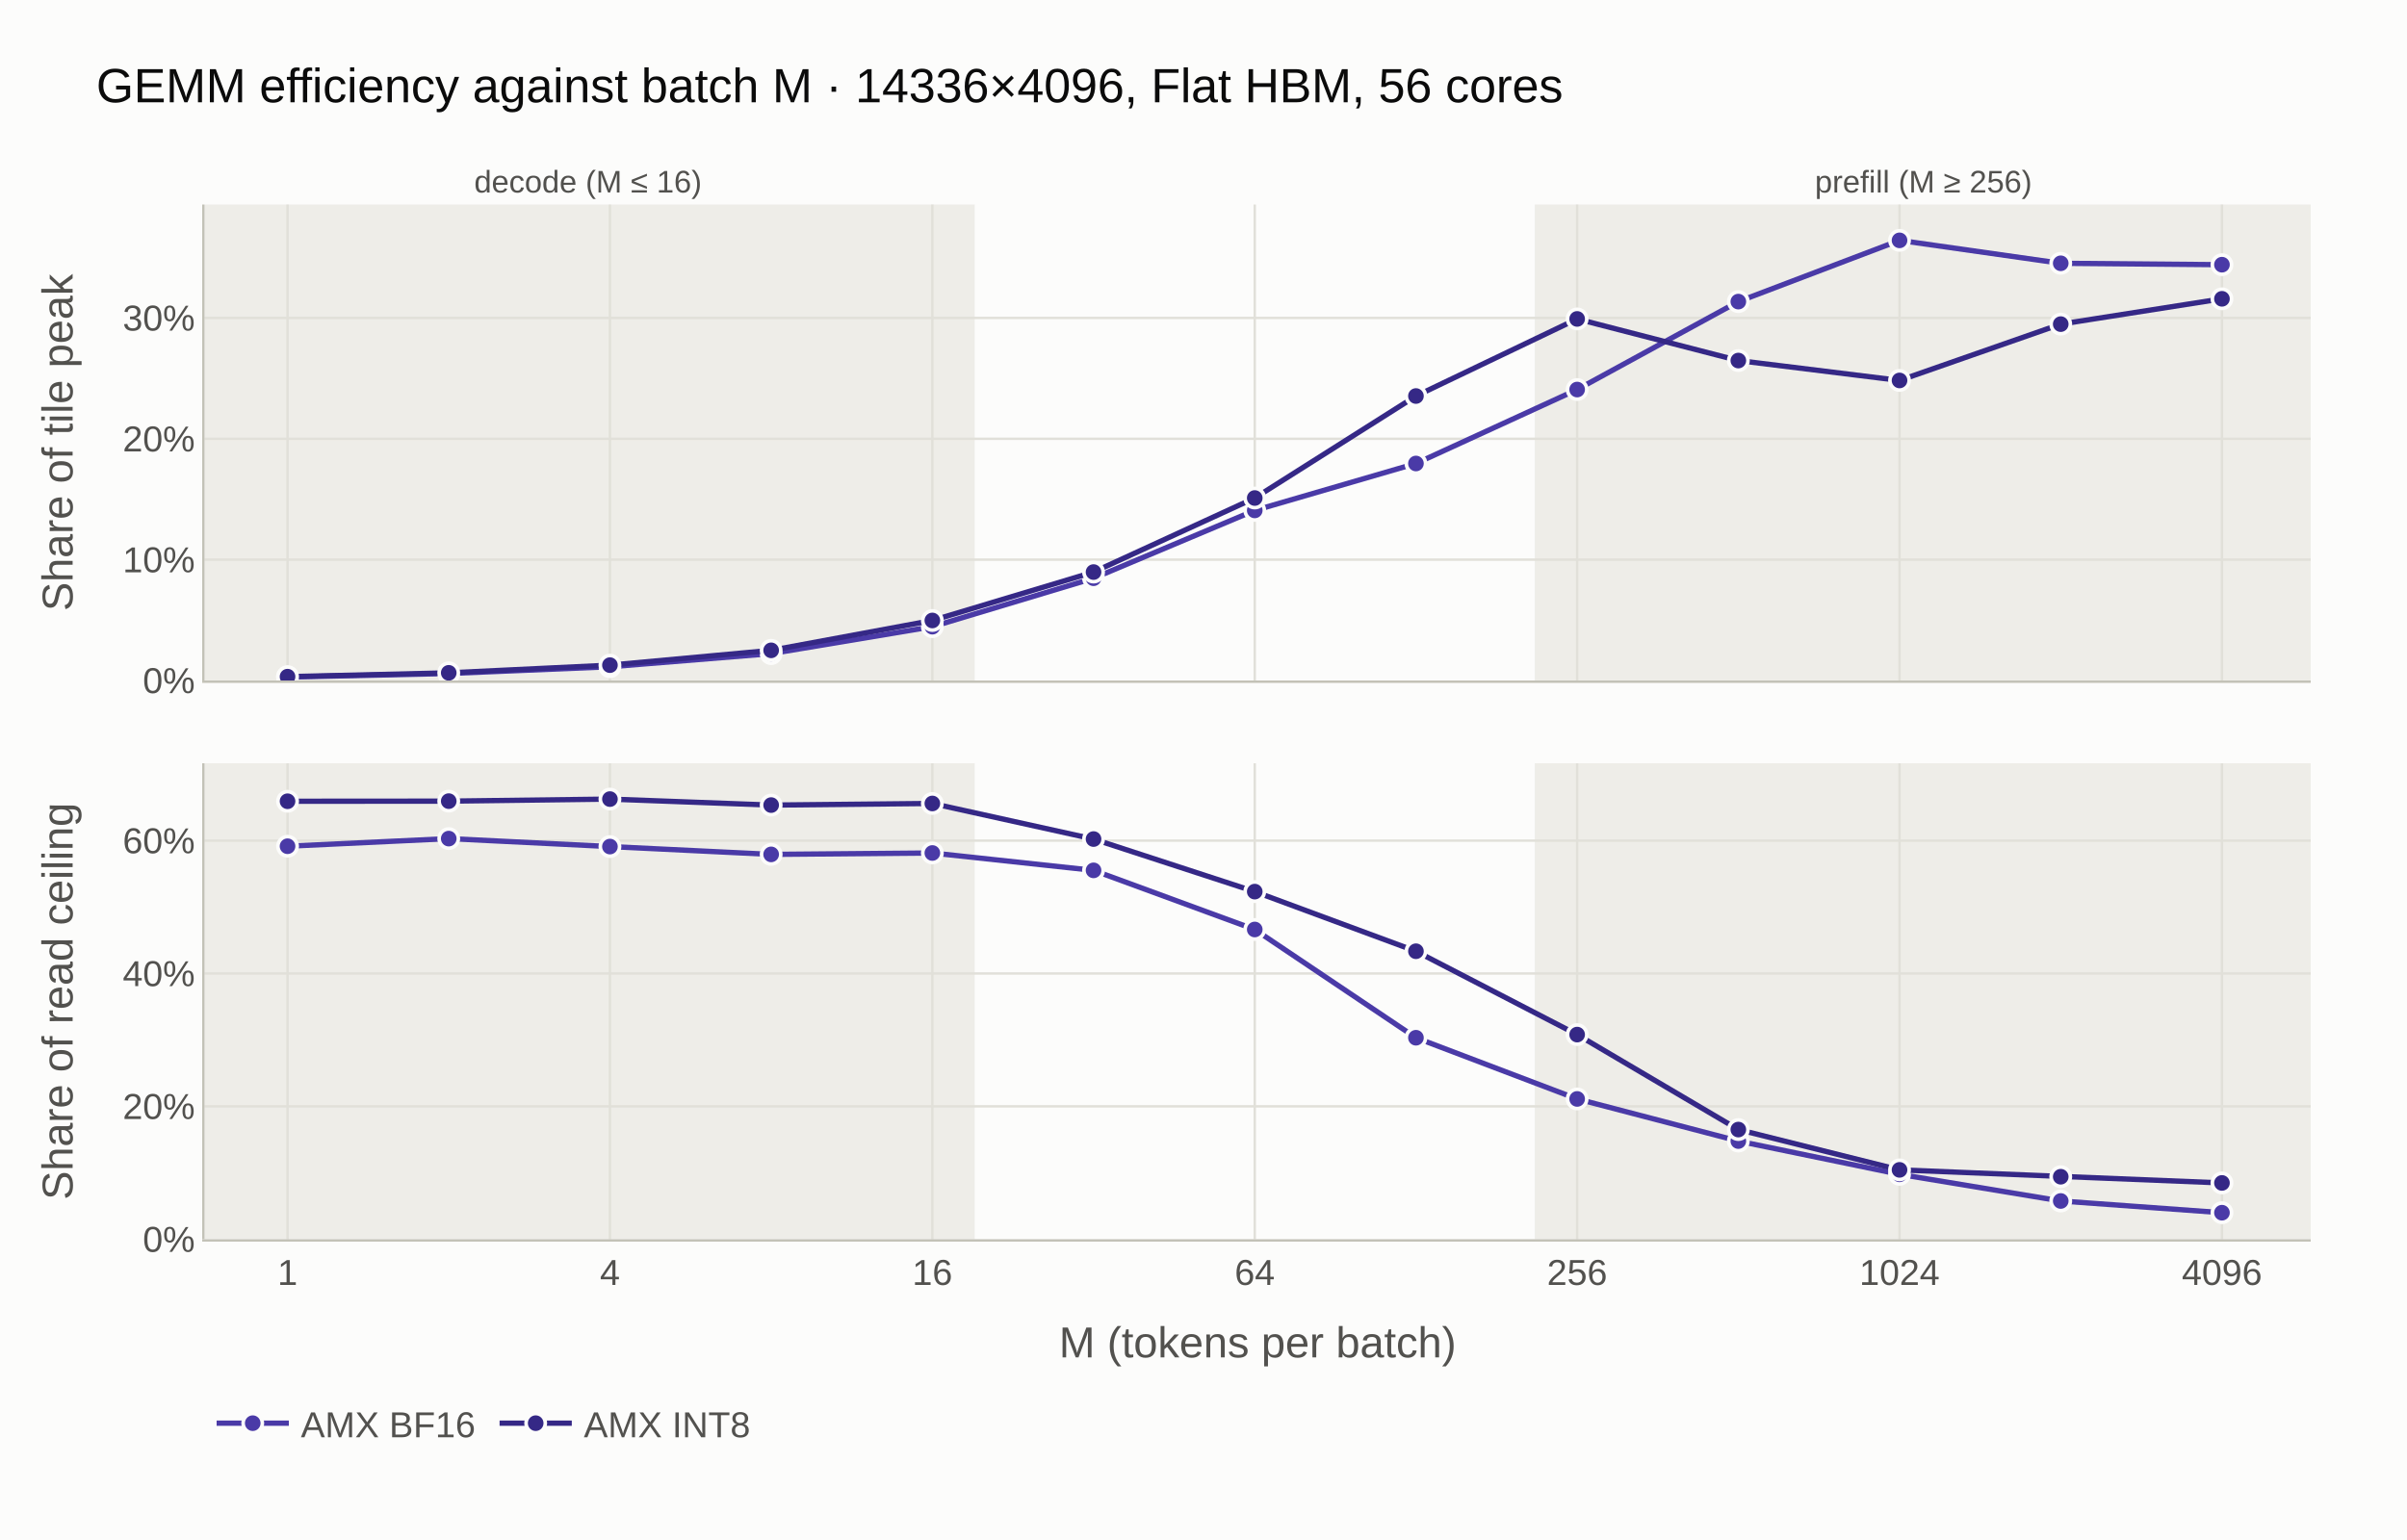
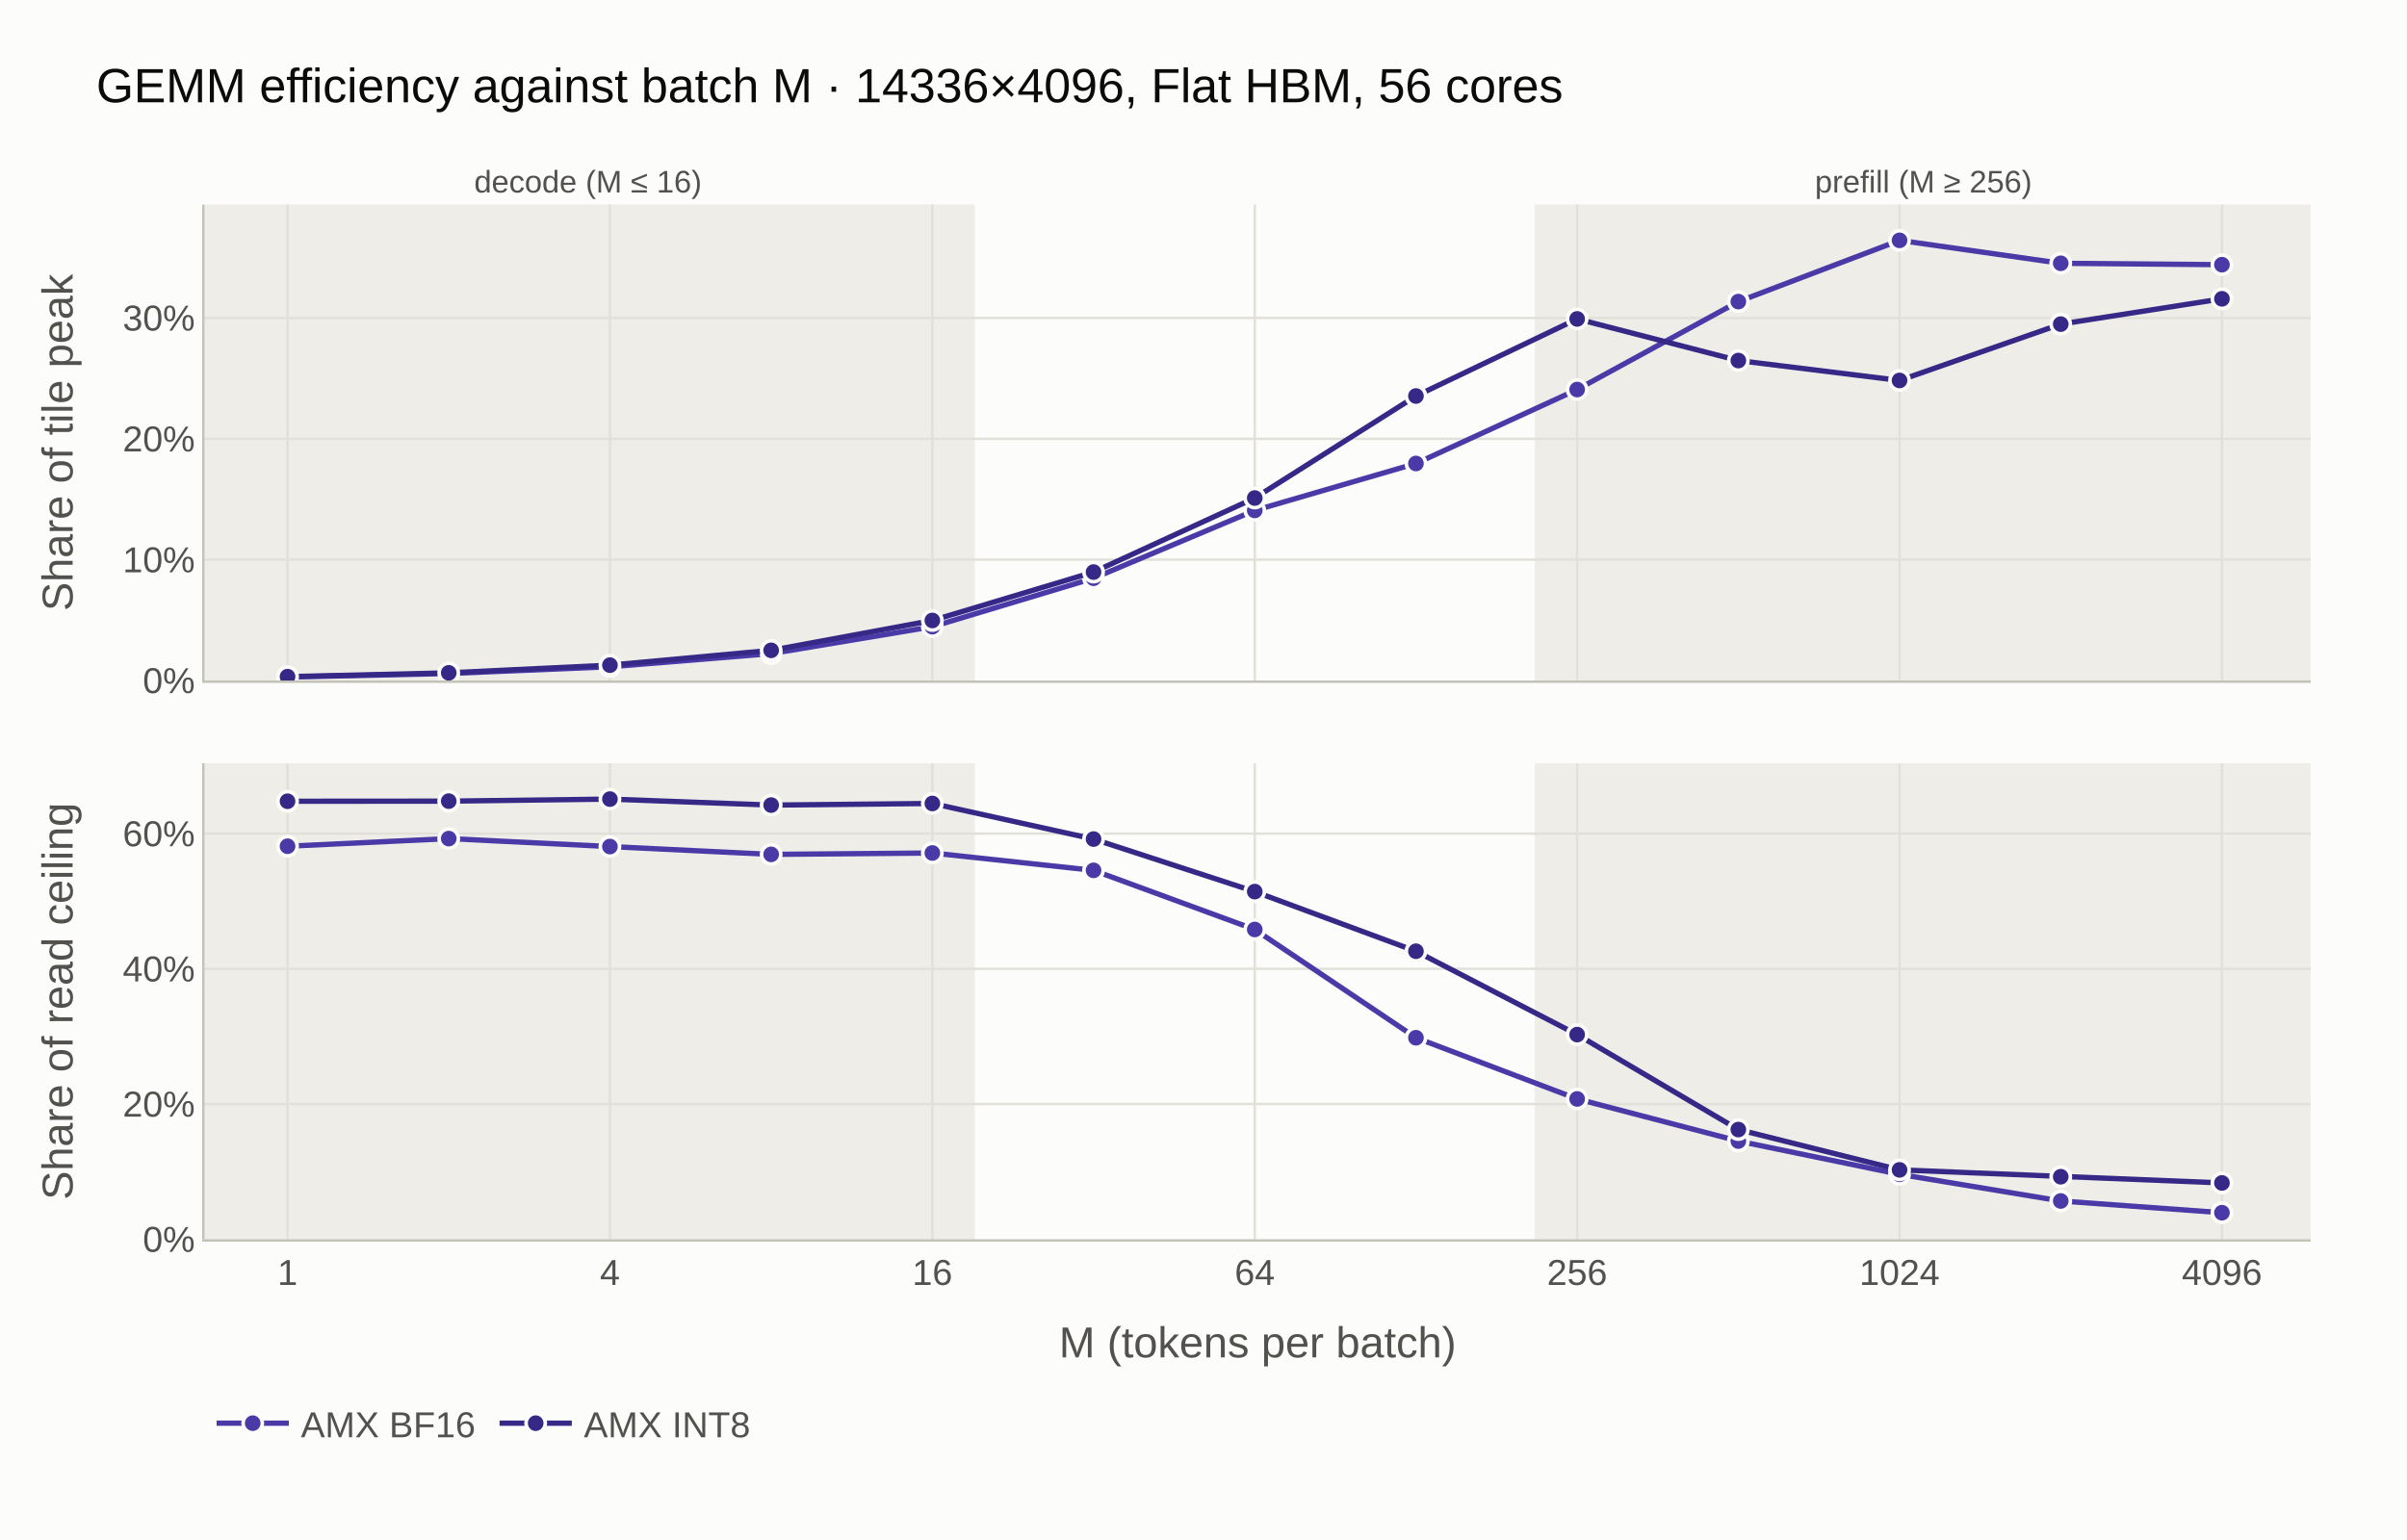
<svg xmlns="http://www.w3.org/2000/svg" class="main-svg" width="1000" height="640" style="" viewBox="0 0 1000 640">
  <rect x="0" y="0" width="1000" height="640" style="fill: rgb(252, 252, 251); fill-opacity: 1;" />
-   <defs id="defs-83f87a">
+   <defs id="defs-98b8a7">
    <g class="clips">
-       <clipPath id="clip83f87axyplot" class="plotclip">
+       <clipPath id="clip98b8a7xyplot" class="plotclip">
        <rect width="875" height="197.8" />
      </clipPath>
-       <clipPath id="clip83f87ax2y2plot" class="plotclip">
+       <clipPath id="clip98b8a7x2y2plot" class="plotclip">
        <rect width="875" height="197.8" />
      </clipPath>
-       <clipPath class="axesclip" id="clip83f87ax">
+       <clipPath class="axesclip" id="clip98b8a7x">
        <rect x="85" y="0" width="875" height="640" />
      </clipPath>
-       <clipPath class="axesclip" id="clip83f87ay">
+       <clipPath class="axesclip" id="clip98b8a7y">
        <rect x="0" y="85" width="1000" height="197.8" />
      </clipPath>
-       <clipPath class="axesclip" id="clip83f87axy">
+       <clipPath class="axesclip" id="clip98b8a7xy">
        <rect x="85" y="85" width="875" height="197.8" />
      </clipPath>
-       <clipPath class="axesclip" id="clip83f87ay2">
+       <clipPath class="axesclip" id="clip98b8a7y2">
        <rect x="0" y="317.2" width="1000" height="197.8" />
      </clipPath>
-       <clipPath class="axesclip" id="clip83f87axy2">
+       <clipPath class="axesclip" id="clip98b8a7xy2">
        <rect x="85" y="317.2" width="875" height="197.8" />
      </clipPath>
-       <clipPath class="axesclip" id="clip83f87ax2">
+       <clipPath class="axesclip" id="clip98b8a7x2">
        <rect x="85" y="0" width="875" height="640" />
      </clipPath>
-       <clipPath class="axesclip" id="clip83f87ax2y">
+       <clipPath class="axesclip" id="clip98b8a7x2y">
        <rect x="85" y="85" width="875" height="197.8" />
      </clipPath>
-       <clipPath class="axesclip" id="clip83f87ax2y2">
+       <clipPath class="axesclip" id="clip98b8a7x2y2">
        <rect x="85" y="317.2" width="875" height="197.8" />
      </clipPath>
    </g>
    <g class="gradients" />
    <g class="patterns" />
  </defs>
  <g class="bglayer" />
  <g class="layer-below">
    <g class="imagelayer" />
    <g class="shapelayer">
-       <g class="shape-group" data-index="0" clip-path="url(#clip83f87ax)">
+       <g class="shape-group" data-index="0" clip-path="url(#clip98b8a7x)">
        <path data-index="0" fill-rule="evenodd" d="M85,282.8H404.96V85H85Z" style="opacity: 0.55; stroke: rgb(0, 0, 0); stroke-opacity: 0; fill: rgb(225, 224, 217); fill-opacity: 1; stroke-width: 0px;" />
      </g>
-       <g class="shape-group" data-index="1" clip-path="url(#clip83f87ax)">
+       <g class="shape-group" data-index="1" clip-path="url(#clip98b8a7x)">
        <path data-index="1" fill-rule="evenodd" d="M637.62,282.8H960V85H637.62Z" style="opacity: 0.55; stroke: rgb(0, 0, 0); stroke-opacity: 0; fill: rgb(225, 224, 217); fill-opacity: 1; stroke-width: 0px;" />
      </g>
-       <g class="shape-group" data-index="2" clip-path="url(#clip83f87ax2)">
+       <g class="shape-group" data-index="2" clip-path="url(#clip98b8a7x2)">
        <path data-index="2" fill-rule="evenodd" d="M85,515H404.96V317.2H85Z" style="opacity: 0.55; stroke: rgb(0, 0, 0); stroke-opacity: 0; fill: rgb(225, 224, 217); fill-opacity: 1; stroke-width: 0px;" />
      </g>
-       <g class="shape-group" data-index="3" clip-path="url(#clip83f87ax2)">
+       <g class="shape-group" data-index="3" clip-path="url(#clip98b8a7x2)">
        <path data-index="3" fill-rule="evenodd" d="M637.62,515H960V317.2H637.62Z" style="opacity: 0.55; stroke: rgb(0, 0, 0); stroke-opacity: 0; fill: rgb(225, 224, 217); fill-opacity: 1; stroke-width: 0px;" />
      </g>
    </g>
  </g>
  <g class="cartesianlayer">
    <g class="subplot xy">
      <g class="layer-subplot">
        <g class="shapelayer" />
        <g class="imagelayer" />
      </g>
      <g class="minor-gridlayer">
        <g class="x" />
        <g class="y" />
      </g>
      <g class="gridlayer">
        <g class="x">
          <path class="xgrid crisp" transform="translate(119.46,0)" d="M0,85v197.8" style="stroke: rgb(225, 224, 217); stroke-opacity: 1; stroke-width: 1px;" />
          <path class="xgrid crisp" transform="translate(253.4,0)" d="M0,85v197.8" style="stroke: rgb(225, 224, 217); stroke-opacity: 1; stroke-width: 1px;" />
          <path class="xgrid crisp" transform="translate(387.35,0)" d="M0,85v197.8" style="stroke: rgb(225, 224, 217); stroke-opacity: 1; stroke-width: 1px;" />
          <path class="xgrid crisp" transform="translate(521.29,0)" d="M0,85v197.8" style="stroke: rgb(225, 224, 217); stroke-opacity: 1; stroke-width: 1px;" />
          <path class="xgrid crisp" transform="translate(655.23,0)" d="M0,85v197.8" style="stroke: rgb(225, 224, 217); stroke-opacity: 1; stroke-width: 1px;" />
          <path class="xgrid crisp" transform="translate(789.17,0)" d="M0,85v197.8" style="stroke: rgb(225, 224, 217); stroke-opacity: 1; stroke-width: 1px;" />
          <path class="xgrid crisp" transform="translate(923.12,0)" d="M0,85v197.8" style="stroke: rgb(225, 224, 217); stroke-opacity: 1; stroke-width: 1px;" />
        </g>
        <g class="y">
          <path class="ygrid crisp" transform="translate(0,232.58)" d="M85,0h875" style="stroke: rgb(225, 224, 217); stroke-opacity: 1; stroke-width: 1px;" />
          <path class="ygrid crisp" transform="translate(0,182.36)" d="M85,0h875" style="stroke: rgb(225, 224, 217); stroke-opacity: 1; stroke-width: 1px;" />
          <path class="ygrid crisp" transform="translate(0,132.13)" d="M85,0h875" style="stroke: rgb(225, 224, 217); stroke-opacity: 1; stroke-width: 1px;" />
        </g>
      </g>
      <g class="zerolinelayer" />
      <g class="layer-between">
        <g class="shapelayer" />
        <g class="imagelayer" />
      </g>
      <path class="xlines-below" />
      <path class="ylines-below" />
      <g class="overlines-below" />
      <g class="xaxislayer-below" />
      <g class="yaxislayer-below" />
      <g class="overaxes-below" />
      <g class="overplot">
-         <g class="xy" transform="translate(85,85)" clip-path="url(#clip83f87axyplot)">
+         <g class="xy" transform="translate(85,85)" clip-path="url(#clip98b8a7xyplot)">
          <g class="scatterlayer mlayer">
-             <g class="trace scatter tracee04006" style="stroke-miterlimit: 2; opacity: 1;">
+             <g class="trace scatter traced5d52a" style="stroke-miterlimit: 2; opacity: 1;">
              <g class="fills" />
              <g class="errorbars" />
              <g class="lines">
                <path class="js-line" d="M34.46,196.37L101.43,194.89L168.4,192.09L235.38,186.63L302.35,175.44L369.32,155.3L436.29,127.12L503.26,107.62L570.23,76.89L637.2,40.34L704.17,14.89L771.14,24.42L838.12,25" style="vector-effect: none; fill: none; stroke: rgb(74, 58, 167); stroke-opacity: 1; stroke-width: 2.2px; opacity: 1;" />
              </g>
              <g class="points">
                <path class="point" transform="translate(34.46,196.37)" d="M4,0A4,4 0 1,1 0,-4A4,4 0 0,1 4,0Z" style="opacity: 1; stroke-width: 1.5px; fill: rgb(74, 58, 167); fill-opacity: 1; stroke: rgb(252, 252, 251); stroke-opacity: 1;" />
                <path class="point" transform="translate(101.43,194.89)" d="M4,0A4,4 0 1,1 0,-4A4,4 0 0,1 4,0Z" style="opacity: 1; stroke-width: 1.5px; fill: rgb(74, 58, 167); fill-opacity: 1; stroke: rgb(252, 252, 251); stroke-opacity: 1;" />
                <path class="point" transform="translate(168.4,192.09)" d="M4,0A4,4 0 1,1 0,-4A4,4 0 0,1 4,0Z" style="opacity: 1; stroke-width: 1.5px; fill: rgb(74, 58, 167); fill-opacity: 1; stroke: rgb(252, 252, 251); stroke-opacity: 1;" />
                <path class="point" transform="translate(235.38,186.63)" d="M4,0A4,4 0 1,1 0,-4A4,4 0 0,1 4,0Z" style="opacity: 1; stroke-width: 1.5px; fill: rgb(74, 58, 167); fill-opacity: 1; stroke: rgb(252, 252, 251); stroke-opacity: 1;" />
                <path class="point" transform="translate(302.35,175.44)" d="M4,0A4,4 0 1,1 0,-4A4,4 0 0,1 4,0Z" style="opacity: 1; stroke-width: 1.5px; fill: rgb(74, 58, 167); fill-opacity: 1; stroke: rgb(252, 252, 251); stroke-opacity: 1;" />
                <path class="point" transform="translate(369.32,155.3)" d="M4,0A4,4 0 1,1 0,-4A4,4 0 0,1 4,0Z" style="opacity: 1; stroke-width: 1.5px; fill: rgb(74, 58, 167); fill-opacity: 1; stroke: rgb(252, 252, 251); stroke-opacity: 1;" />
                <path class="point" transform="translate(436.29,127.12)" d="M4,0A4,4 0 1,1 0,-4A4,4 0 0,1 4,0Z" style="opacity: 1; stroke-width: 1.5px; fill: rgb(74, 58, 167); fill-opacity: 1; stroke: rgb(252, 252, 251); stroke-opacity: 1;" />
                <path class="point" transform="translate(503.26,107.62)" d="M4,0A4,4 0 1,1 0,-4A4,4 0 0,1 4,0Z" style="opacity: 1; stroke-width: 1.5px; fill: rgb(74, 58, 167); fill-opacity: 1; stroke: rgb(252, 252, 251); stroke-opacity: 1;" />
                <path class="point" transform="translate(570.23,76.89)" d="M4,0A4,4 0 1,1 0,-4A4,4 0 0,1 4,0Z" style="opacity: 1; stroke-width: 1.5px; fill: rgb(74, 58, 167); fill-opacity: 1; stroke: rgb(252, 252, 251); stroke-opacity: 1;" />
                <path class="point" transform="translate(637.2,40.34)" d="M4,0A4,4 0 1,1 0,-4A4,4 0 0,1 4,0Z" style="opacity: 1; stroke-width: 1.5px; fill: rgb(74, 58, 167); fill-opacity: 1; stroke: rgb(252, 252, 251); stroke-opacity: 1;" />
                <path class="point" transform="translate(704.17,14.89)" d="M4,0A4,4 0 1,1 0,-4A4,4 0 0,1 4,0Z" style="opacity: 1; stroke-width: 1.5px; fill: rgb(74, 58, 167); fill-opacity: 1; stroke: rgb(252, 252, 251); stroke-opacity: 1;" />
                <path class="point" transform="translate(771.14,24.42)" d="M4,0A4,4 0 1,1 0,-4A4,4 0 0,1 4,0Z" style="opacity: 1; stroke-width: 1.5px; fill: rgb(74, 58, 167); fill-opacity: 1; stroke: rgb(252, 252, 251); stroke-opacity: 1;" />
                <path class="point" transform="translate(838.12,25)" d="M4,0A4,4 0 1,1 0,-4A4,4 0 0,1 4,0Z" style="opacity: 1; stroke-width: 1.5px; fill: rgb(74, 58, 167); fill-opacity: 1; stroke: rgb(252, 252, 251); stroke-opacity: 1;" />
              </g>
              <g class="text" />
            </g>
-             <g class="trace scatter trace85f460" style="stroke-miterlimit: 2; opacity: 1;">
+             <g class="trace scatter trace2c31ea" style="stroke-miterlimit: 2; opacity: 1;">
              <g class="fills" />
              <g class="errorbars" />
              <g class="lines">
                <path class="js-line" d="M34.46,196.21L101.43,194.62L168.4,191.42L235.38,185.27L302.35,172.86L369.32,152.74L436.29,121.97L503.26,79.58L570.23,47.54L637.2,64.84L704.17,73.11L771.14,49.7L838.12,39.18" style="vector-effect: none; fill: none; stroke: rgb(53, 40, 134); stroke-opacity: 1; stroke-width: 2.2px; opacity: 1;" />
              </g>
              <g class="points">
                <path class="point" transform="translate(34.46,196.21)" d="M4,0A4,4 0 1,1 0,-4A4,4 0 0,1 4,0Z" style="opacity: 1; stroke-width: 1.5px; fill: rgb(53, 40, 134); fill-opacity: 1; stroke: rgb(252, 252, 251); stroke-opacity: 1;" />
                <path class="point" transform="translate(101.43,194.62)" d="M4,0A4,4 0 1,1 0,-4A4,4 0 0,1 4,0Z" style="opacity: 1; stroke-width: 1.5px; fill: rgb(53, 40, 134); fill-opacity: 1; stroke: rgb(252, 252, 251); stroke-opacity: 1;" />
                <path class="point" transform="translate(168.4,191.42)" d="M4,0A4,4 0 1,1 0,-4A4,4 0 0,1 4,0Z" style="opacity: 1; stroke-width: 1.5px; fill: rgb(53, 40, 134); fill-opacity: 1; stroke: rgb(252, 252, 251); stroke-opacity: 1;" />
                <path class="point" transform="translate(235.38,185.27)" d="M4,0A4,4 0 1,1 0,-4A4,4 0 0,1 4,0Z" style="opacity: 1; stroke-width: 1.5px; fill: rgb(53, 40, 134); fill-opacity: 1; stroke: rgb(252, 252, 251); stroke-opacity: 1;" />
                <path class="point" transform="translate(302.35,172.86)" d="M4,0A4,4 0 1,1 0,-4A4,4 0 0,1 4,0Z" style="opacity: 1; stroke-width: 1.5px; fill: rgb(53, 40, 134); fill-opacity: 1; stroke: rgb(252, 252, 251); stroke-opacity: 1;" />
                <path class="point" transform="translate(369.32,152.74)" d="M4,0A4,4 0 1,1 0,-4A4,4 0 0,1 4,0Z" style="opacity: 1; stroke-width: 1.5px; fill: rgb(53, 40, 134); fill-opacity: 1; stroke: rgb(252, 252, 251); stroke-opacity: 1;" />
                <path class="point" transform="translate(436.29,121.97)" d="M4,0A4,4 0 1,1 0,-4A4,4 0 0,1 4,0Z" style="opacity: 1; stroke-width: 1.5px; fill: rgb(53, 40, 134); fill-opacity: 1; stroke: rgb(252, 252, 251); stroke-opacity: 1;" />
                <path class="point" transform="translate(503.26,79.58)" d="M4,0A4,4 0 1,1 0,-4A4,4 0 0,1 4,0Z" style="opacity: 1; stroke-width: 1.5px; fill: rgb(53, 40, 134); fill-opacity: 1; stroke: rgb(252, 252, 251); stroke-opacity: 1;" />
                <path class="point" transform="translate(570.23,47.54)" d="M4,0A4,4 0 1,1 0,-4A4,4 0 0,1 4,0Z" style="opacity: 1; stroke-width: 1.5px; fill: rgb(53, 40, 134); fill-opacity: 1; stroke: rgb(252, 252, 251); stroke-opacity: 1;" />
                <path class="point" transform="translate(637.2,64.84)" d="M4,0A4,4 0 1,1 0,-4A4,4 0 0,1 4,0Z" style="opacity: 1; stroke-width: 1.5px; fill: rgb(53, 40, 134); fill-opacity: 1; stroke: rgb(252, 252, 251); stroke-opacity: 1;" />
                <path class="point" transform="translate(704.17,73.11)" d="M4,0A4,4 0 1,1 0,-4A4,4 0 0,1 4,0Z" style="opacity: 1; stroke-width: 1.5px; fill: rgb(53, 40, 134); fill-opacity: 1; stroke: rgb(252, 252, 251); stroke-opacity: 1;" />
                <path class="point" transform="translate(771.14,49.7)" d="M4,0A4,4 0 1,1 0,-4A4,4 0 0,1 4,0Z" style="opacity: 1; stroke-width: 1.5px; fill: rgb(53, 40, 134); fill-opacity: 1; stroke: rgb(252, 252, 251); stroke-opacity: 1;" />
                <path class="point" transform="translate(838.12,39.18)" d="M4,0A4,4 0 1,1 0,-4A4,4 0 0,1 4,0Z" style="opacity: 1; stroke-width: 1.5px; fill: rgb(53, 40, 134); fill-opacity: 1; stroke: rgb(252, 252, 251); stroke-opacity: 1;" />
              </g>
              <g class="text" />
            </g>
          </g>
        </g>
      </g>
      <g class="zerolinelayer-above" />
      <path class="xlines-above crisp" d="M84,283.3H960" style="fill: none; stroke-width: 1px; stroke: rgb(195, 194, 183); stroke-opacity: 1;" />
      <path class="ylines-above crisp" d="M84.5,85V282.8" style="fill: none; stroke-width: 1px; stroke: rgb(195, 194, 183); stroke-opacity: 1;" />
      <g class="overlines-above" />
      <g class="xaxislayer-above" />
      <g class="yaxislayer-above">
        <g class="ytick">
          <text text-anchor="end" x="81" y="5.25" transform="translate(0,282.8)" style="font-family: Arial; font-size: 15px; fill: rgb(82, 81, 78); fill-opacity: 1; white-space: pre;">0%</text>
        </g>
        <g class="ytick">
          <text text-anchor="end" x="81" y="5.25" style="font-family: Arial; font-size: 15px; fill: rgb(82, 81, 78); fill-opacity: 1; white-space: pre;" transform="translate(0,232.58)">10%</text>
        </g>
        <g class="ytick">
          <text text-anchor="end" x="81" y="5.25" style="font-family: Arial; font-size: 15px; fill: rgb(82, 81, 78); fill-opacity: 1; white-space: pre;" transform="translate(0,182.36)">20%</text>
        </g>
        <g class="ytick">
          <text text-anchor="end" x="81" y="5.25" style="font-family: Arial; font-size: 15px; fill: rgb(82, 81, 78); fill-opacity: 1; white-space: pre;" transform="translate(0,132.13)">30%</text>
        </g>
      </g>
      <g class="overaxes-above" />
    </g>
    <g class="subplot x2y2">
      <g class="layer-subplot">
        <g class="shapelayer" />
        <g class="imagelayer" />
      </g>
      <g class="minor-gridlayer">
        <g class="x2" />
        <g class="y2" />
      </g>
      <g class="gridlayer">
        <g class="x2">
          <path class="x2grid crisp" transform="translate(119.46,0)" d="M0,317.2v197.8" style="stroke: rgb(225, 224, 217); stroke-opacity: 1; stroke-width: 1px;" />
          <path class="x2grid crisp" transform="translate(253.4,0)" d="M0,317.2v197.8" style="stroke: rgb(225, 224, 217); stroke-opacity: 1; stroke-width: 1px;" />
          <path class="x2grid crisp" transform="translate(387.35,0)" d="M0,317.2v197.8" style="stroke: rgb(225, 224, 217); stroke-opacity: 1; stroke-width: 1px;" />
          <path class="x2grid crisp" transform="translate(521.29,0)" d="M0,317.2v197.8" style="stroke: rgb(225, 224, 217); stroke-opacity: 1; stroke-width: 1px;" />
          <path class="x2grid crisp" transform="translate(655.23,0)" d="M0,317.2v197.8" style="stroke: rgb(225, 224, 217); stroke-opacity: 1; stroke-width: 1px;" />
          <path class="x2grid crisp" transform="translate(789.17,0)" d="M0,317.2v197.8" style="stroke: rgb(225, 224, 217); stroke-opacity: 1; stroke-width: 1px;" />
          <path class="x2grid crisp" transform="translate(923.12,0)" d="M0,317.2v197.8" style="stroke: rgb(225, 224, 217); stroke-opacity: 1; stroke-width: 1px;" />
        </g>
        <g class="y2">
-           <path class="y2grid crisp" transform="translate(0,459.78)" d="M85,0h875" style="stroke: rgb(225, 224, 217); stroke-opacity: 1; stroke-width: 1px;" />
-           <path class="y2grid crisp" transform="translate(0,404.57)" d="M85,0h875" style="stroke: rgb(225, 224, 217); stroke-opacity: 1; stroke-width: 1px;" />
-           <path class="y2grid crisp" transform="translate(0,349.35)" d="M85,0h875" style="stroke: rgb(225, 224, 217); stroke-opacity: 1; stroke-width: 1px;" />
+           <path class="y2grid crisp" transform="translate(0,458.81)" d="M85,0h875" style="stroke: rgb(225, 224, 217); stroke-opacity: 1; stroke-width: 1px;" />
+           <path class="y2grid crisp" transform="translate(0,402.62)" d="M85,0h875" style="stroke: rgb(225, 224, 217); stroke-opacity: 1; stroke-width: 1px;" />
+           <path class="y2grid crisp" transform="translate(0,346.43)" d="M85,0h875" style="stroke: rgb(225, 224, 217); stroke-opacity: 1; stroke-width: 1px;" />
        </g>
      </g>
      <g class="zerolinelayer" />
      <g class="layer-between">
        <g class="shapelayer" />
        <g class="imagelayer" />
      </g>
      <path class="xlines-below" />
      <path class="ylines-below" />
      <g class="overlines-below" />
      <g class="xaxislayer-below" />
      <g class="yaxislayer-below" />
      <g class="overaxes-below" />
      <g class="overplot">
-         <g class="x2y2" transform="translate(85,317.2)" clip-path="url(#clip83f87ax2y2plot)">
+         <g class="x2y2" transform="translate(85,317.2)" clip-path="url(#clip98b8a7x2y2plot)">
          <g class="scatterlayer mlayer">
-             <g class="trace scatter tracec4ad04" style="stroke-miterlimit: 2; opacity: 1;">
+             <g class="trace scatter trace67b3ba" style="stroke-miterlimit: 2; opacity: 1;">
              <g class="fills" />
              <g class="errorbars" />
              <g class="lines">
                <path class="js-line" d="M34.46,34.48L101.43,31.31L168.4,34.62L235.38,37.87L302.35,37.29L369.32,44.51L436.29,69.08L503.26,114.07L570.23,139.5L637.2,157.01L704.17,170.83L771.14,181.91L838.12,186.78" style="vector-effect: none; fill: none; stroke: rgb(74, 58, 167); stroke-opacity: 1; stroke-width: 2.2px; opacity: 1;" />
              </g>
              <g class="points">
                <path class="point" transform="translate(34.46,34.48)" d="M4,0A4,4 0 1,1 0,-4A4,4 0 0,1 4,0Z" style="opacity: 1; stroke-width: 1.5px; fill: rgb(74, 58, 167); fill-opacity: 1; stroke: rgb(252, 252, 251); stroke-opacity: 1;" />
                <path class="point" transform="translate(101.43,31.31)" d="M4,0A4,4 0 1,1 0,-4A4,4 0 0,1 4,0Z" style="opacity: 1; stroke-width: 1.5px; fill: rgb(74, 58, 167); fill-opacity: 1; stroke: rgb(252, 252, 251); stroke-opacity: 1;" />
                <path class="point" transform="translate(168.4,34.62)" d="M4,0A4,4 0 1,1 0,-4A4,4 0 0,1 4,0Z" style="opacity: 1; stroke-width: 1.5px; fill: rgb(74, 58, 167); fill-opacity: 1; stroke: rgb(252, 252, 251); stroke-opacity: 1;" />
                <path class="point" transform="translate(235.38,37.87)" d="M4,0A4,4 0 1,1 0,-4A4,4 0 0,1 4,0Z" style="opacity: 1; stroke-width: 1.5px; fill: rgb(74, 58, 167); fill-opacity: 1; stroke: rgb(252, 252, 251); stroke-opacity: 1;" />
                <path class="point" transform="translate(302.35,37.29)" d="M4,0A4,4 0 1,1 0,-4A4,4 0 0,1 4,0Z" style="opacity: 1; stroke-width: 1.5px; fill: rgb(74, 58, 167); fill-opacity: 1; stroke: rgb(252, 252, 251); stroke-opacity: 1;" />
                <path class="point" transform="translate(369.32,44.51)" d="M4,0A4,4 0 1,1 0,-4A4,4 0 0,1 4,0Z" style="opacity: 1; stroke-width: 1.5px; fill: rgb(74, 58, 167); fill-opacity: 1; stroke: rgb(252, 252, 251); stroke-opacity: 1;" />
                <path class="point" transform="translate(436.29,69.08)" d="M4,0A4,4 0 1,1 0,-4A4,4 0 0,1 4,0Z" style="opacity: 1; stroke-width: 1.5px; fill: rgb(74, 58, 167); fill-opacity: 1; stroke: rgb(252, 252, 251); stroke-opacity: 1;" />
                <path class="point" transform="translate(503.26,114.07)" d="M4,0A4,4 0 1,1 0,-4A4,4 0 0,1 4,0Z" style="opacity: 1; stroke-width: 1.5px; fill: rgb(74, 58, 167); fill-opacity: 1; stroke: rgb(252, 252, 251); stroke-opacity: 1;" />
                <path class="point" transform="translate(570.23,139.5)" d="M4,0A4,4 0 1,1 0,-4A4,4 0 0,1 4,0Z" style="opacity: 1; stroke-width: 1.5px; fill: rgb(74, 58, 167); fill-opacity: 1; stroke: rgb(252, 252, 251); stroke-opacity: 1;" />
                <path class="point" transform="translate(637.2,157.01)" d="M4,0A4,4 0 1,1 0,-4A4,4 0 0,1 4,0Z" style="opacity: 1; stroke-width: 1.5px; fill: rgb(74, 58, 167); fill-opacity: 1; stroke: rgb(252, 252, 251); stroke-opacity: 1;" />
                <path class="point" transform="translate(704.17,170.83)" d="M4,0A4,4 0 1,1 0,-4A4,4 0 0,1 4,0Z" style="opacity: 1; stroke-width: 1.5px; fill: rgb(74, 58, 167); fill-opacity: 1; stroke: rgb(252, 252, 251); stroke-opacity: 1;" />
                <path class="point" transform="translate(771.14,181.91)" d="M4,0A4,4 0 1,1 0,-4A4,4 0 0,1 4,0Z" style="opacity: 1; stroke-width: 1.5px; fill: rgb(74, 58, 167); fill-opacity: 1; stroke: rgb(252, 252, 251); stroke-opacity: 1;" />
                <path class="point" transform="translate(838.12,186.78)" d="M4,0A4,4 0 1,1 0,-4A4,4 0 0,1 4,0Z" style="opacity: 1; stroke-width: 1.5px; fill: rgb(74, 58, 167); fill-opacity: 1; stroke: rgb(252, 252, 251); stroke-opacity: 1;" />
              </g>
              <g class="text" />
            </g>
-             <g class="trace scatter trace110590" style="stroke-miterlimit: 2; opacity: 1;">
+             <g class="trace scatter tracecd719f" style="stroke-miterlimit: 2; opacity: 1;">
              <g class="fills" />
              <g class="errorbars" />
              <g class="lines">
                <path class="js-line" d="M34.46,15.79L101.43,15.74L168.4,14.89L235.38,17.38L302.35,16.71L369.32,31.5L436.29,53.34L503.26,78.12L570.23,112.76L637.2,152.23L704.17,168.98L838.12,174.41" style="vector-effect: none; fill: none; stroke: rgb(53, 40, 134); stroke-opacity: 1; stroke-width: 2.2px; opacity: 1;" />
              </g>
              <g class="points">
                <path class="point" transform="translate(34.46,15.79)" d="M4,0A4,4 0 1,1 0,-4A4,4 0 0,1 4,0Z" style="opacity: 1; stroke-width: 1.5px; fill: rgb(53, 40, 134); fill-opacity: 1; stroke: rgb(252, 252, 251); stroke-opacity: 1;" />
                <path class="point" transform="translate(101.43,15.74)" d="M4,0A4,4 0 1,1 0,-4A4,4 0 0,1 4,0Z" style="opacity: 1; stroke-width: 1.5px; fill: rgb(53, 40, 134); fill-opacity: 1; stroke: rgb(252, 252, 251); stroke-opacity: 1;" />
                <path class="point" transform="translate(168.4,14.89)" d="M4,0A4,4 0 1,1 0,-4A4,4 0 0,1 4,0Z" style="opacity: 1; stroke-width: 1.5px; fill: rgb(53, 40, 134); fill-opacity: 1; stroke: rgb(252, 252, 251); stroke-opacity: 1;" />
                <path class="point" transform="translate(235.38,17.38)" d="M4,0A4,4 0 1,1 0,-4A4,4 0 0,1 4,0Z" style="opacity: 1; stroke-width: 1.5px; fill: rgb(53, 40, 134); fill-opacity: 1; stroke: rgb(252, 252, 251); stroke-opacity: 1;" />
                <path class="point" transform="translate(302.35,16.71)" d="M4,0A4,4 0 1,1 0,-4A4,4 0 0,1 4,0Z" style="opacity: 1; stroke-width: 1.5px; fill: rgb(53, 40, 134); fill-opacity: 1; stroke: rgb(252, 252, 251); stroke-opacity: 1;" />
                <path class="point" transform="translate(369.32,31.5)" d="M4,0A4,4 0 1,1 0,-4A4,4 0 0,1 4,0Z" style="opacity: 1; stroke-width: 1.5px; fill: rgb(53, 40, 134); fill-opacity: 1; stroke: rgb(252, 252, 251); stroke-opacity: 1;" />
                <path class="point" transform="translate(436.29,53.34)" d="M4,0A4,4 0 1,1 0,-4A4,4 0 0,1 4,0Z" style="opacity: 1; stroke-width: 1.5px; fill: rgb(53, 40, 134); fill-opacity: 1; stroke: rgb(252, 252, 251); stroke-opacity: 1;" />
                <path class="point" transform="translate(503.26,78.12)" d="M4,0A4,4 0 1,1 0,-4A4,4 0 0,1 4,0Z" style="opacity: 1; stroke-width: 1.5px; fill: rgb(53, 40, 134); fill-opacity: 1; stroke: rgb(252, 252, 251); stroke-opacity: 1;" />
                <path class="point" transform="translate(570.23,112.76)" d="M4,0A4,4 0 1,1 0,-4A4,4 0 0,1 4,0Z" style="opacity: 1; stroke-width: 1.5px; fill: rgb(53, 40, 134); fill-opacity: 1; stroke: rgb(252, 252, 251); stroke-opacity: 1;" />
                <path class="point" transform="translate(637.2,152.23)" d="M4,0A4,4 0 1,1 0,-4A4,4 0 0,1 4,0Z" style="opacity: 1; stroke-width: 1.5px; fill: rgb(53, 40, 134); fill-opacity: 1; stroke: rgb(252, 252, 251); stroke-opacity: 1;" />
                <path class="point" transform="translate(704.17,168.98)" d="M4,0A4,4 0 1,1 0,-4A4,4 0 0,1 4,0Z" style="opacity: 1; stroke-width: 1.5px; fill: rgb(53, 40, 134); fill-opacity: 1; stroke: rgb(252, 252, 251); stroke-opacity: 1;" />
                <path class="point" transform="translate(771.14,171.83)" d="M4,0A4,4 0 1,1 0,-4A4,4 0 0,1 4,0Z" style="opacity: 1; stroke-width: 1.5px; fill: rgb(53, 40, 134); fill-opacity: 1; stroke: rgb(252, 252, 251); stroke-opacity: 1;" />
                <path class="point" transform="translate(838.12,174.41)" d="M4,0A4,4 0 1,1 0,-4A4,4 0 0,1 4,0Z" style="opacity: 1; stroke-width: 1.5px; fill: rgb(53, 40, 134); fill-opacity: 1; stroke: rgb(252, 252, 251); stroke-opacity: 1;" />
              </g>
              <g class="text" />
            </g>
          </g>
        </g>
      </g>
      <g class="zerolinelayer-above" />
      <path class="xlines-above crisp" d="M84,515.5H960" style="fill: none; stroke-width: 1px; stroke: rgb(195, 194, 183); stroke-opacity: 1;" />
      <path class="ylines-above crisp" d="M84.5,317.2V515" style="fill: none; stroke-width: 1px; stroke: rgb(195, 194, 183); stroke-opacity: 1;" />
      <g class="overlines-above" />
      <g class="xaxislayer-above">
        <g class="x2tick">
          <text text-anchor="middle" x="0" y="534" transform="translate(119.46,0)" style="font-family: Arial; font-size: 15px; fill: rgb(82, 81, 78); fill-opacity: 1; white-space: pre;">1</text>
        </g>
        <g class="x2tick">
          <text text-anchor="middle" x="0" y="534" style="font-family: Arial; font-size: 15px; fill: rgb(82, 81, 78); fill-opacity: 1; white-space: pre;" transform="translate(253.4,0)">4</text>
        </g>
        <g class="x2tick">
          <text text-anchor="middle" x="0" y="534" style="font-family: Arial; font-size: 15px; fill: rgb(82, 81, 78); fill-opacity: 1; white-space: pre;" transform="translate(387.35,0)">16</text>
        </g>
        <g class="x2tick">
          <text text-anchor="middle" x="0" y="534" style="font-family: Arial; font-size: 15px; fill: rgb(82, 81, 78); fill-opacity: 1; white-space: pre;" transform="translate(521.29,0)">64</text>
        </g>
        <g class="x2tick">
          <text text-anchor="middle" x="0" y="534" style="font-family: Arial; font-size: 15px; fill: rgb(82, 81, 78); fill-opacity: 1; white-space: pre;" transform="translate(655.23,0)">256</text>
        </g>
        <g class="x2tick">
          <text text-anchor="middle" x="0" y="534" style="font-family: Arial; font-size: 15px; fill: rgb(82, 81, 78); fill-opacity: 1; white-space: pre;" transform="translate(789.17,0)">1024</text>
        </g>
        <g class="x2tick">
          <text text-anchor="middle" x="0" y="534" style="font-family: Arial; font-size: 15px; fill: rgb(82, 81, 78); fill-opacity: 1; white-space: pre;" transform="translate(923.12,0)">4096</text>
        </g>
      </g>
      <g class="yaxislayer-above">
        <g class="y2tick">
          <text text-anchor="end" x="81" y="5.25" transform="translate(0,515)" style="font-family: Arial; font-size: 15px; fill: rgb(82, 81, 78); fill-opacity: 1; white-space: pre;">0%</text>
        </g>
        <g class="y2tick">
-           <text text-anchor="end" x="81" y="5.25" style="font-family: Arial; font-size: 15px; fill: rgb(82, 81, 78); fill-opacity: 1; white-space: pre;" transform="translate(0,459.78)">20%</text>
+           <text text-anchor="end" x="81" y="5.25" style="font-family: Arial; font-size: 15px; fill: rgb(82, 81, 78); fill-opacity: 1; white-space: pre;" transform="translate(0,458.81)">20%</text>
        </g>
        <g class="y2tick">
-           <text text-anchor="end" x="81" y="5.25" style="font-family: Arial; font-size: 15px; fill: rgb(82, 81, 78); fill-opacity: 1; white-space: pre;" transform="translate(0,404.57)">40%</text>
+           <text text-anchor="end" x="81" y="5.25" style="font-family: Arial; font-size: 15px; fill: rgb(82, 81, 78); fill-opacity: 1; white-space: pre;" transform="translate(0,402.62)">40%</text>
        </g>
        <g class="y2tick">
-           <text text-anchor="end" x="81" y="5.25" style="font-family: Arial; font-size: 15px; fill: rgb(82, 81, 78); fill-opacity: 1; white-space: pre;" transform="translate(0,349.35)">60%</text>
+           <text text-anchor="end" x="81" y="5.25" style="font-family: Arial; font-size: 15px; fill: rgb(82, 81, 78); fill-opacity: 1; white-space: pre;" transform="translate(0,346.43)">60%</text>
        </g>
      </g>
      <g class="overaxes-above" />
    </g>
  </g>
  <g class="polarlayer" />
  <g class="smithlayer" />
  <g class="ternarylayer" />
  <g class="geolayer" />
  <g class="funnelarealayer" />
  <g class="pielayer" />
  <g class="iciclelayer" />
  <g class="treemaplayer" />
  <g class="sunburstlayer" />
  <g class="glimages" />
-   <defs id="topdefs-83f87a">
+   <defs id="topdefs-98b8a7">
    <g class="clips" />
-     <clipPath id="legend83f87a">
+     <clipPath id="legend98b8a7">
      <rect width="232" height="33" x="0" y="0" />
    </clipPath>
  </defs>
  <g class="layer-above">
    <g class="imagelayer" />
    <g class="shapelayer" />
  </g>
  <g class="infolayer">
    <g class="legend" pointer-events="all" transform="translate(85,575.2)">
      <rect class="bg" shape-rendering="crispEdges" style="stroke: rgb(68, 68, 68); stroke-opacity: 1; fill: rgb(252, 252, 251); fill-opacity: 1; stroke-width: 0px;" width="232" height="33" x="0" y="0" />
-       <g class="scrollbox" transform="" clip-path="url(#legend83f87a)">
+       <g class="scrollbox" transform="" clip-path="url(#legend98b8a7)">
        <g class="groups" transform="">
          <g class="traces" transform="translate(0,16.25)" style="opacity: 1;">
            <text class="legendtext" text-anchor="start" x="40" y="5.85" style="font-family: Arial; font-size: 15px; fill: rgb(82, 81, 78); fill-opacity: 1; white-space: pre;">AMX BF16</text>
            <g class="layers" style="opacity: 1;">
              <g class="legendfill" />
              <g class="legendlines">
                <path class="js-line" d="M5,0h30" style="fill: none; stroke: rgb(74, 58, 167); stroke-opacity: 1; stroke-width: 2.2px;" />
              </g>
              <g class="legendsymbols">
                <g class="legendpoints">
                  <path class="scatterpts" transform="translate(20,0)" d="M4,0A4,4 0 1,1 0,-4A4,4 0 0,1 4,0Z" style="opacity: 1; stroke-width: 1.5px; fill: rgb(74, 58, 167); fill-opacity: 1; stroke: rgb(252, 252, 251); stroke-opacity: 1;" />
                </g>
              </g>
            </g>
            <rect class="legendtoggle" x="0" y="-11.25" width="115.053" height="22.5" style="fill: rgb(0, 0, 0); fill-opacity: 0;" />
          </g>
        </g>
        <g class="groups" transform="translate(117.5527,0)">
          <g class="traces" transform="translate(0,16.25)" style="opacity: 1;">
            <text class="legendtext" text-anchor="start" x="40" y="5.85" style="font-family: Arial; font-size: 15px; fill: rgb(82, 81, 78); fill-opacity: 1; white-space: pre;">AMX INT8</text>
            <g class="layers" style="opacity: 1;">
              <g class="legendfill" />
              <g class="legendlines">
                <path class="js-line" d="M5,0h30" style="fill: none; stroke: rgb(53, 40, 134); stroke-opacity: 1; stroke-width: 2.2px;" />
              </g>
              <g class="legendsymbols">
                <g class="legendpoints">
                  <path class="scatterpts" transform="translate(20,0)" d="M4,0A4,4 0 1,1 0,-4A4,4 0 0,1 4,0Z" style="opacity: 1; stroke-width: 1.5px; fill: rgb(53, 40, 134); fill-opacity: 1; stroke: rgb(252, 252, 251); stroke-opacity: 1;" />
                </g>
              </g>
            </g>
            <rect class="legendtoggle" x="0" y="-11.25" width="111.709" height="22.5" style="fill: rgb(0, 0, 0); fill-opacity: 0;" />
          </g>
        </g>
      </g>
      <rect class="scrollbar" rx="20" ry="3" width="0" height="0" style="fill: rgb(128, 139, 164); fill-opacity: 1;" x="0" y="0" />
    </g>
    <g class="g-gtitle">
      <text class="gtitle" x="40" y="42.5" text-anchor="start" dy="0em" style="opacity: 1; font-family: Arial; font-size: 20px; fill: rgb(11, 11, 11); fill-opacity: 1; white-space: pre;">GEMM efficiency against batch M · 14336×4096, Flat HBM, 56 cores</text>
    </g>
    <g class="g-xtitle" />
    <g class="g-x2title">
      <text class="x2title" x="522.5" y="564.1" text-anchor="middle" style="opacity: 1; font-family: Arial; font-size: 18px; fill: rgb(82, 81, 78); fill-opacity: 1; white-space: pre;">M (tokens per batch)</text>
    </g>
    <g class="g-ytitle">
      <text class="ytitle" transform="rotate(-90,30.16875,183.9)" x="30.169" y="183.9" text-anchor="middle" style="opacity: 1; font-family: Arial; font-size: 18px; fill: rgb(82, 81, 78); fill-opacity: 1; white-space: pre;">Share of tile peak</text>
    </g>
    <g class="g-y2title">
      <text class="y2title" transform="rotate(-90,30.16875,416.1)" x="30.169" y="416.1" text-anchor="middle" style="opacity: 1; font-family: Arial; font-size: 18px; fill: rgb(82, 81, 78); fill-opacity: 1; white-space: pre;">Share of read ceiling</text>
    </g>
    <g class="annotation" data-index="0" style="opacity: 1;">
      <g class="annotation-text-g" transform="rotate(0,244.98,75.5)">
        <g class="cursor-pointer" transform="translate(195,66)">
          <rect class="bg" x="0.5" y="0.5" width="98" height="18" style="stroke-width: 1px; stroke: rgb(0, 0, 0); stroke-opacity: 0; fill: rgb(0, 0, 0); fill-opacity: 0;" />
          <text class="annotation-text" text-anchor="middle" x="49.289" y="14" style="font-family: Arial; font-size: 13px; fill: rgb(82, 81, 78); fill-opacity: 1; white-space: pre;">decode (M ≤ 16)</text>
        </g>
      </g>
    </g>
    <g class="annotation" data-index="1" style="opacity: 1;">
      <g class="annotation-text-g" transform="rotate(0,798.81,75.5)">
        <g class="cursor-pointer" transform="translate(752,66)">
          <rect class="bg" x="0.5" y="0.5" width="93" height="18" style="stroke-width: 1px; stroke: rgb(0, 0, 0); stroke-opacity: 0; fill: rgb(0, 0, 0); fill-opacity: 0;" />
          <text class="annotation-text" text-anchor="middle" x="47.109" y="14" style="font-family: Arial; font-size: 13px; fill: rgb(82, 81, 78); fill-opacity: 1; white-space: pre;">prefill (M ≥ 256)</text>
        </g>
      </g>
    </g>
  </g>
</svg>
